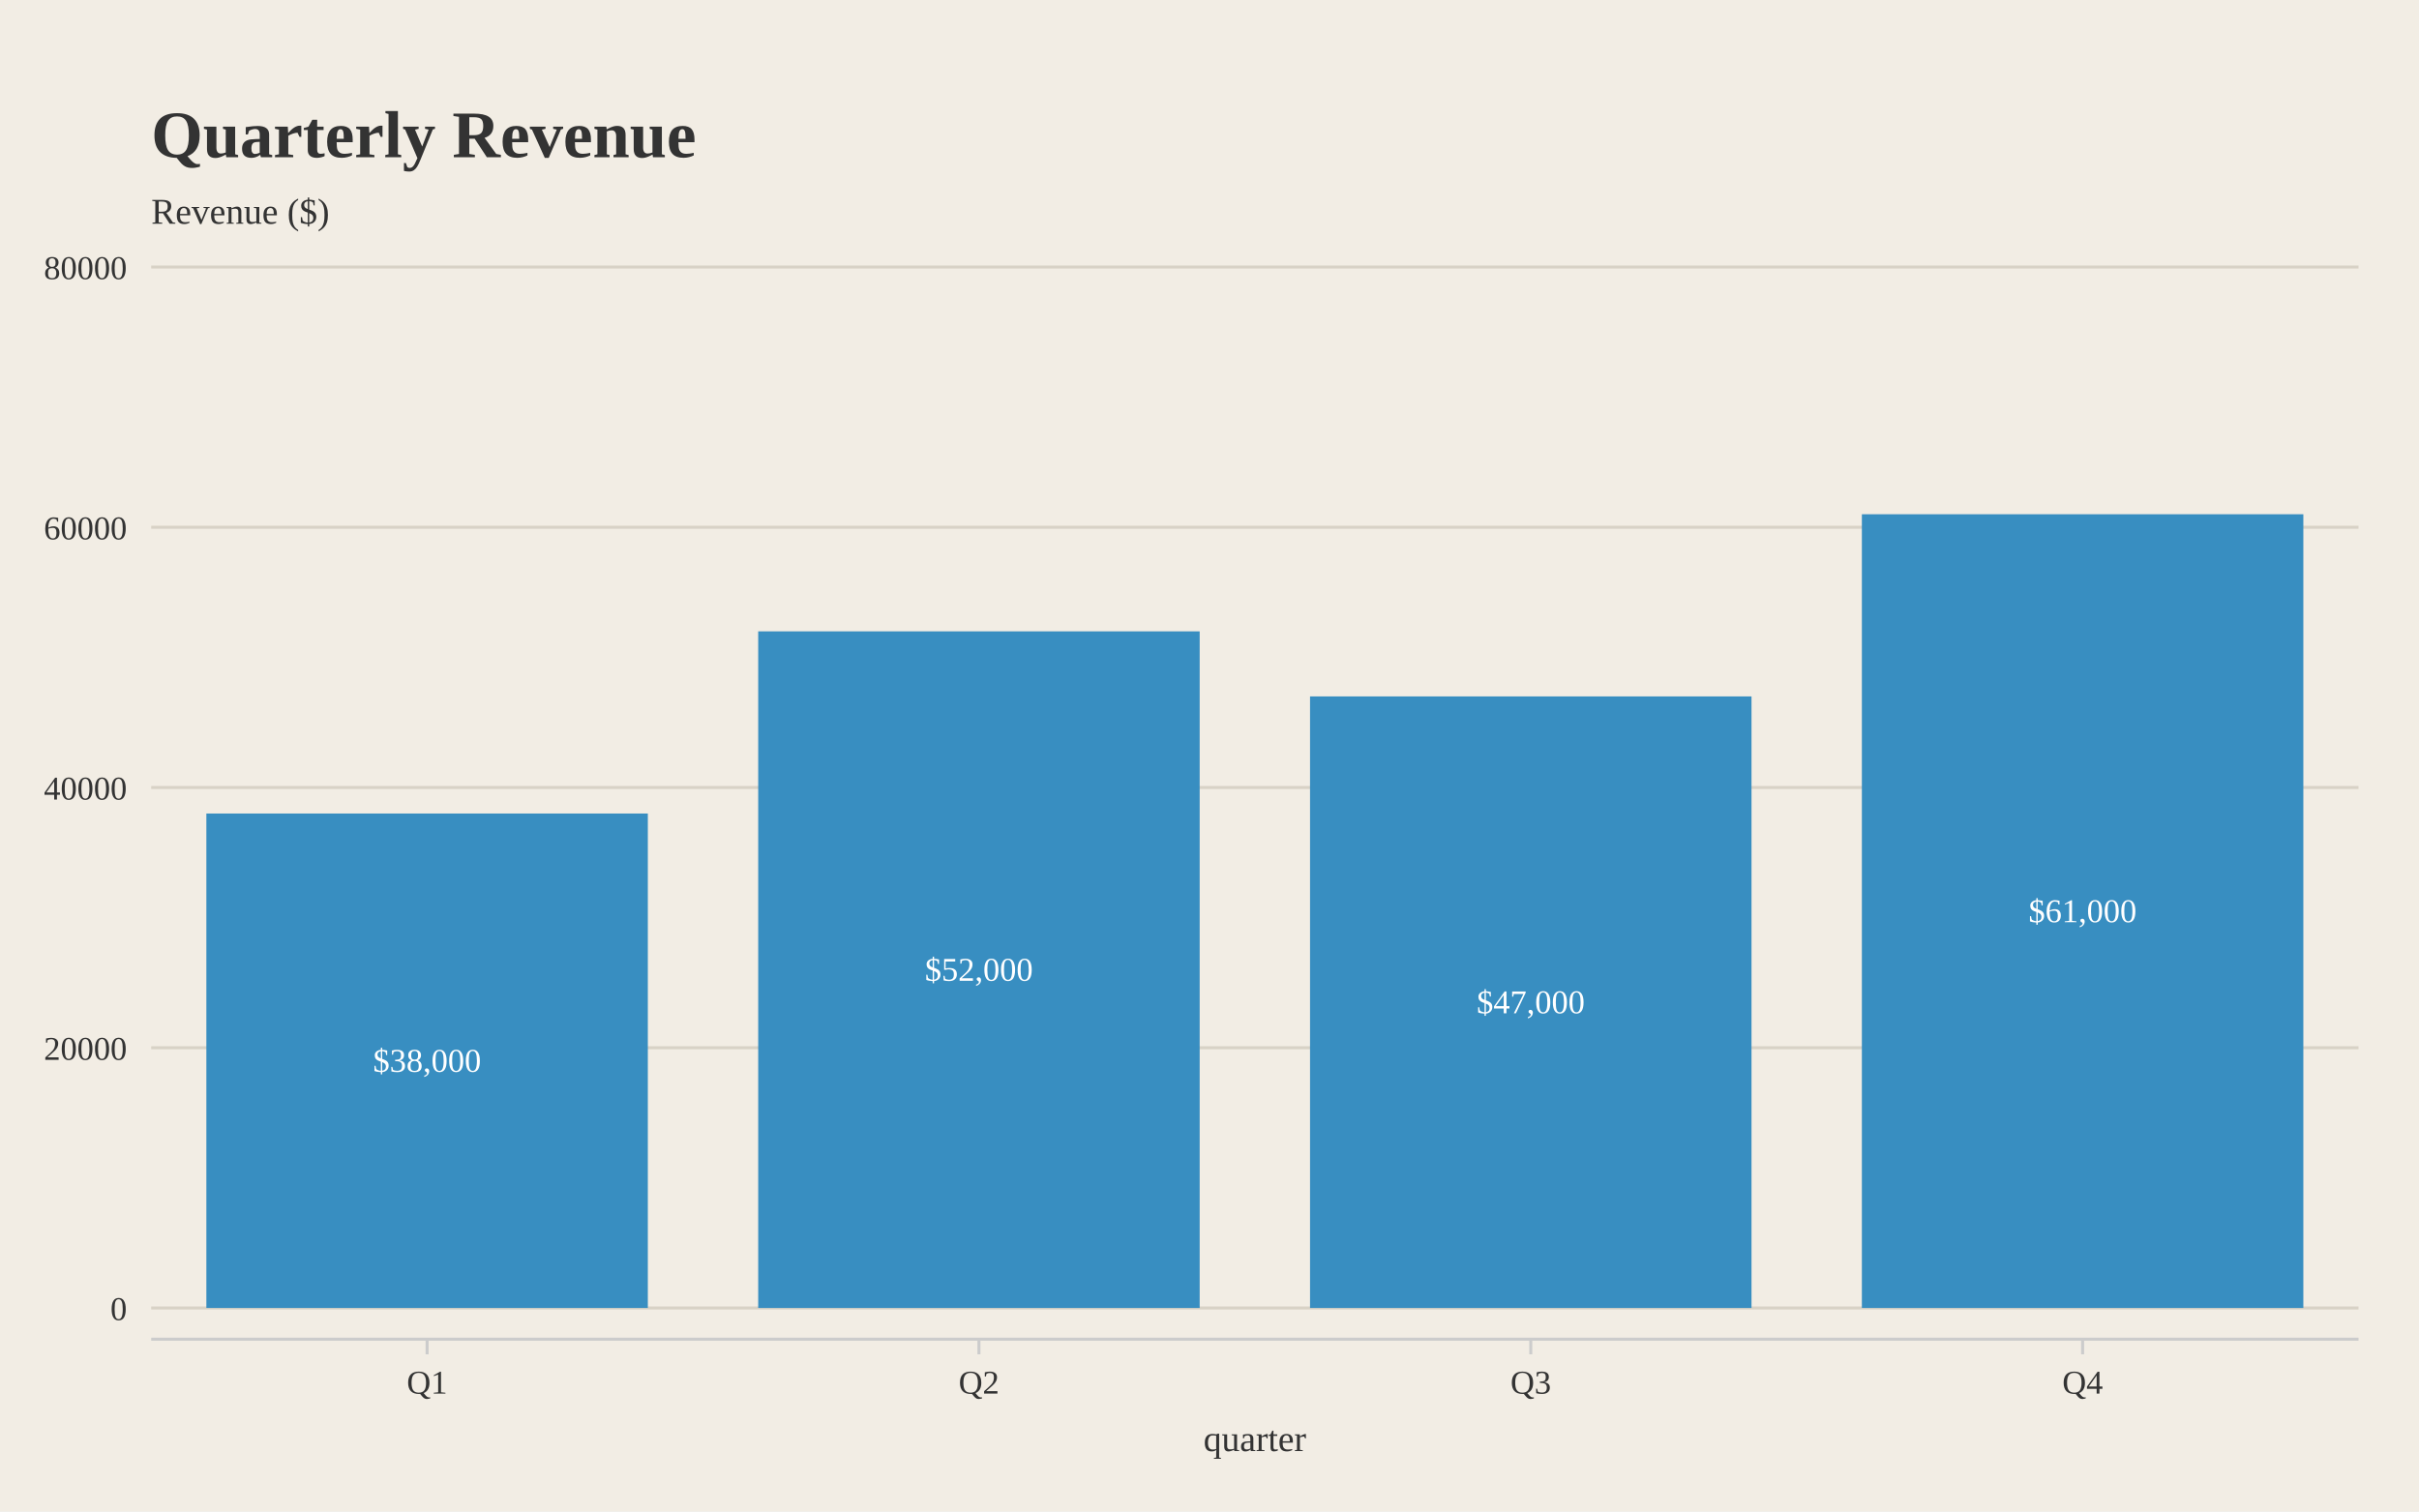
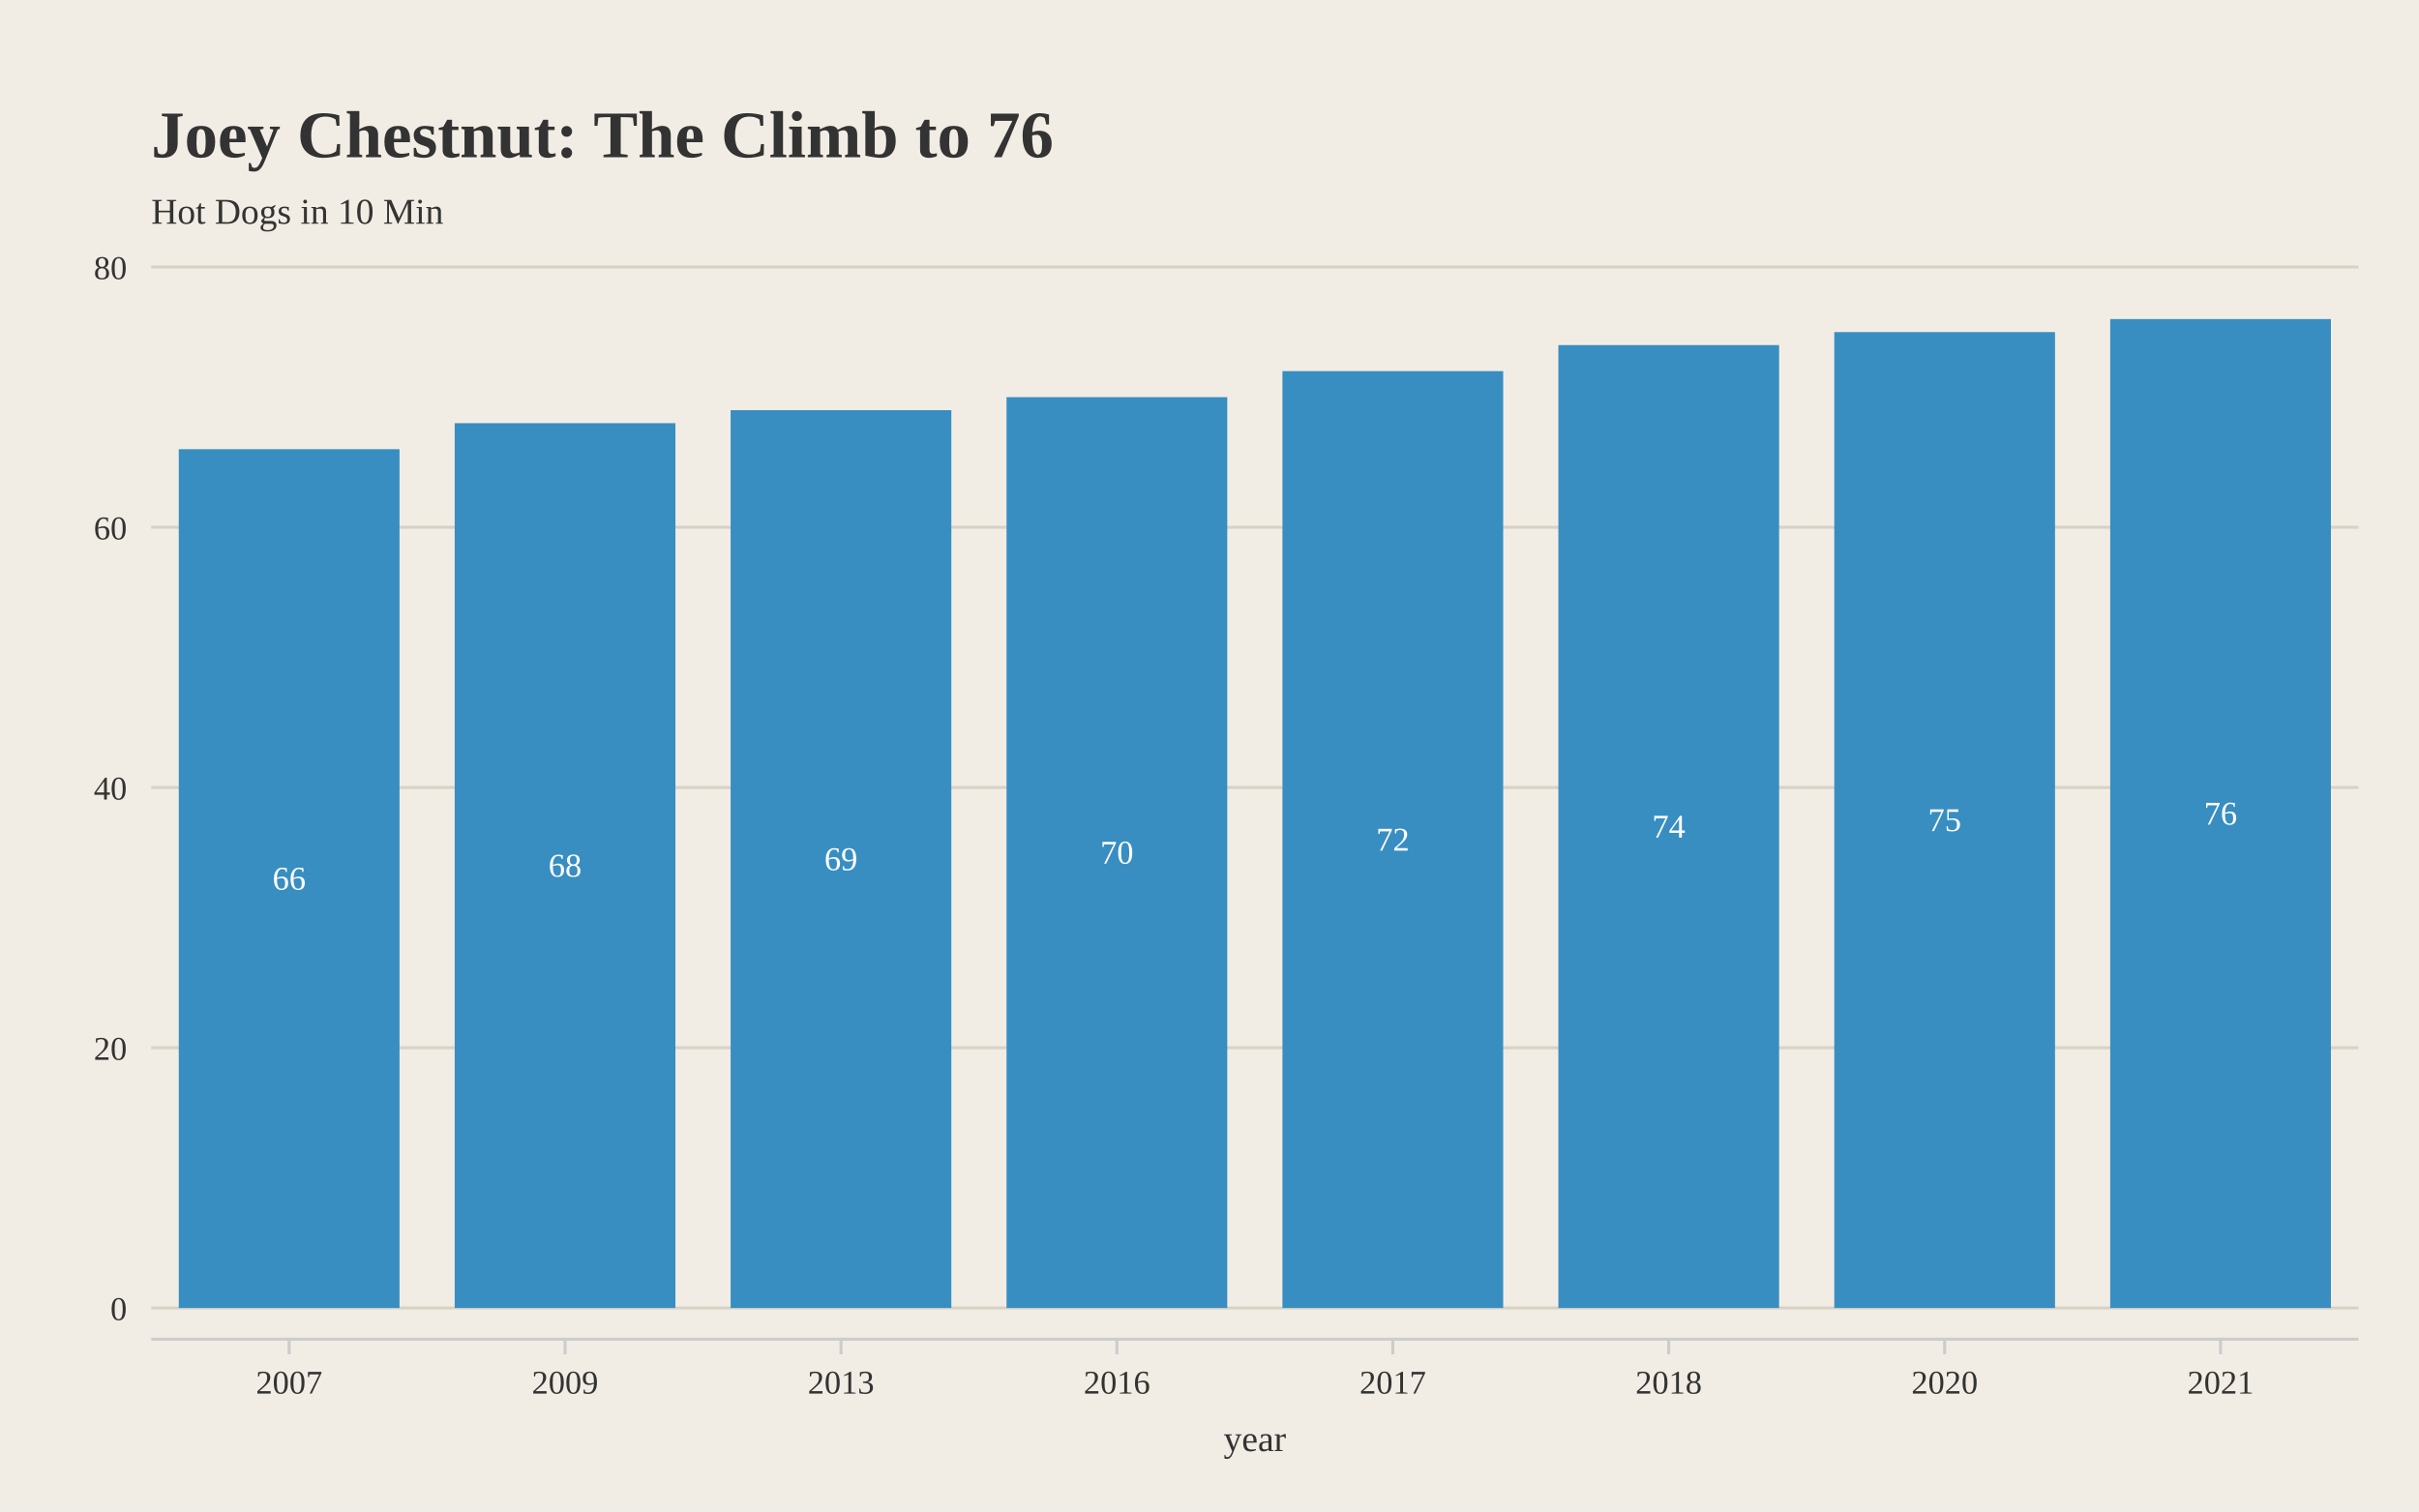
<svg xmlns="http://www.w3.org/2000/svg" width="800" height="500" viewBox="0 0 800.0 500.0">
  <defs>
    <clipPath id="plot-clip">
      <rect x="50" y="78" width="730" height="365" />
    </clipPath>
  </defs>
  <rect x="0" y="0" width="800" height="500" fill="#F2EDE4" />
  <line x1="50" y1="432.67" x2="780" y2="432.67" stroke="#D8D2C6" stroke-width="1" />
  <line x1="50" y1="346.585" x2="780" y2="346.585" stroke="#D8D2C6" stroke-width="1" />
  <line x1="50" y1="260.5" x2="780" y2="260.5" stroke="#D8D2C6" stroke-width="1" />
  <line x1="50" y1="174.415" x2="780" y2="174.415" stroke="#D8D2C6" stroke-width="1" />
  <line x1="50" y1="88.33" x2="780" y2="88.33" stroke="#D8D2C6" stroke-width="1" />
  <line x1="50" y1="443" x2="780" y2="443" stroke="#CCCCCC" stroke-width="1" />
  <g clip-path="url(#plot-clip)">
-     <rect x="68.25" y="269.108" width="146" height="163.561" fill="#388EC1" />
-     <rect x="250.75" y="208.849" width="146" height="223.821" fill="#388EC1" />
-     <rect x="433.25" y="230.37" width="146" height="202.3" fill="#388EC1" />
-     <rect x="615.75" y="170.111" width="146" height="262.559" fill="#388EC1" />
+     <rect x="59.125" y="148.59" width="73" height="284.08" fill="#388EC1" />
+     <rect x="150.375" y="139.981" width="73" height="292.689" fill="#388EC1" />
+     <rect x="241.625" y="135.677" width="73" height="296.993" fill="#388EC1" />
+     <rect x="332.875" y="131.373" width="73" height="301.297" fill="#388EC1" />
+     <rect x="424.125" y="122.764" width="73" height="309.906" fill="#388EC1" />
+     <rect x="515.375" y="114.156" width="73" height="318.514" fill="#388EC1" />
+     <rect x="606.625" y="109.851" width="73" height="322.818" fill="#388EC1" />
+     <rect x="697.875" y="105.547" width="73" height="327.123" fill="#388EC1" />
  </g>
-   <line x1="141.25" y1="443" x2="141.25" y2="448" stroke="#CCCCCC" stroke-width="1" />
-   <text x="141.25" y="461" font-family="Georgia, Times New Roman, serif" font-size="11" fill="#333333" text-anchor="middle">Q1</text>
-   <line x1="323.75" y1="443" x2="323.75" y2="448" stroke="#CCCCCC" stroke-width="1" />
-   <text x="323.75" y="461" font-family="Georgia, Times New Roman, serif" font-size="11" fill="#333333" text-anchor="middle">Q2</text>
-   <line x1="506.25" y1="443" x2="506.25" y2="448" stroke="#CCCCCC" stroke-width="1" />
-   <text x="506.25" y="461" font-family="Georgia, Times New Roman, serif" font-size="11" fill="#333333" text-anchor="middle">Q3</text>
-   <line x1="688.75" y1="443" x2="688.75" y2="448" stroke="#CCCCCC" stroke-width="1" />
-   <text x="688.75" y="461" font-family="Georgia, Times New Roman, serif" font-size="11" fill="#333333" text-anchor="middle">Q4</text>
+   <line x1="95.625" y1="443" x2="95.625" y2="448" stroke="#CCCCCC" stroke-width="1" />
+   <text x="95.625" y="461" font-family="Georgia, Times New Roman, serif" font-size="11" fill="#333333" text-anchor="middle">2007</text>
+   <line x1="186.875" y1="443" x2="186.875" y2="448" stroke="#CCCCCC" stroke-width="1" />
+   <text x="186.875" y="461" font-family="Georgia, Times New Roman, serif" font-size="11" fill="#333333" text-anchor="middle">2009</text>
+   <line x1="278.125" y1="443" x2="278.125" y2="448" stroke="#CCCCCC" stroke-width="1" />
+   <text x="278.125" y="461" font-family="Georgia, Times New Roman, serif" font-size="11" fill="#333333" text-anchor="middle">2013</text>
+   <line x1="369.375" y1="443" x2="369.375" y2="448" stroke="#CCCCCC" stroke-width="1" />
+   <text x="369.375" y="461" font-family="Georgia, Times New Roman, serif" font-size="11" fill="#333333" text-anchor="middle">2016</text>
+   <line x1="460.625" y1="443" x2="460.625" y2="448" stroke="#CCCCCC" stroke-width="1" />
+   <text x="460.625" y="461" font-family="Georgia, Times New Roman, serif" font-size="11" fill="#333333" text-anchor="middle">2017</text>
+   <line x1="551.875" y1="443" x2="551.875" y2="448" stroke="#CCCCCC" stroke-width="1" />
+   <text x="551.875" y="461" font-family="Georgia, Times New Roman, serif" font-size="11" fill="#333333" text-anchor="middle">2018</text>
+   <line x1="643.125" y1="443" x2="643.125" y2="448" stroke="#CCCCCC" stroke-width="1" />
+   <text x="643.125" y="461" font-family="Georgia, Times New Roman, serif" font-size="11" fill="#333333" text-anchor="middle">2020</text>
+   <line x1="734.375" y1="443" x2="734.375" y2="448" stroke="#CCCCCC" stroke-width="1" />
+   <text x="734.375" y="461" font-family="Georgia, Times New Roman, serif" font-size="11" fill="#333333" text-anchor="middle">2021</text>
  <text x="42" y="436.67" font-family="Georgia, Times New Roman, serif" font-size="11" fill="#333333" text-anchor="end">0</text>
-   <text x="42" y="350.585" font-family="Georgia, Times New Roman, serif" font-size="11" fill="#333333" text-anchor="end">20000</text>
-   <text x="42" y="264.5" font-family="Georgia, Times New Roman, serif" font-size="11" fill="#333333" text-anchor="end">40000</text>
-   <text x="42" y="178.415" font-family="Georgia, Times New Roman, serif" font-size="11" fill="#333333" text-anchor="end">60000</text>
-   <text x="42" y="92.33" font-family="Georgia, Times New Roman, serif" font-size="11" fill="#333333" text-anchor="end">80000</text>
-   <text x="50" y="52" font-family="Georgia, Times New Roman, serif" font-size="22" fill="#333333" text-anchor="start" font-weight="bold">Quarterly Revenue</text>
-   <text x="415" y="480" font-family="Georgia, Times New Roman, serif" font-size="12" fill="#333333" text-anchor="middle">quarter</text>
-   <text x="50" y="74" font-family="Georgia, Times New Roman, serif" font-size="12" fill="#333333" text-anchor="start">Revenue ($)</text>
-   <text x="141.25" y="354.556" font-family="Georgia, Times New Roman, serif" font-size="11" fill="#FFFFFF" text-anchor="middle">$38,000</text>
-   <text x="323.75" y="324.426" font-family="Georgia, Times New Roman, serif" font-size="11" fill="#FFFFFF" text-anchor="middle">$52,000</text>
-   <text x="506.25" y="335.187" font-family="Georgia, Times New Roman, serif" font-size="11" fill="#FFFFFF" text-anchor="middle">$47,000</text>
-   <text x="688.75" y="305.057" font-family="Georgia, Times New Roman, serif" font-size="11" fill="#FFFFFF" text-anchor="middle">$61,000</text>
+   <text x="42" y="350.585" font-family="Georgia, Times New Roman, serif" font-size="11" fill="#333333" text-anchor="end">20</text>
+   <text x="42" y="264.5" font-family="Georgia, Times New Roman, serif" font-size="11" fill="#333333" text-anchor="end">40</text>
+   <text x="42" y="178.415" font-family="Georgia, Times New Roman, serif" font-size="11" fill="#333333" text-anchor="end">60</text>
+   <text x="42" y="92.33" font-family="Georgia, Times New Roman, serif" font-size="11" fill="#333333" text-anchor="end">80</text>
+   <text x="50" y="52" font-family="Georgia, Times New Roman, serif" font-size="22" fill="#333333" text-anchor="start" font-weight="bold">Joey Chestnut: The Climb to 76</text>
+   <text x="415" y="480" font-family="Georgia, Times New Roman, serif" font-size="12" fill="#333333" text-anchor="middle">year</text>
+   <text x="50" y="74" font-family="Georgia, Times New Roman, serif" font-size="12" fill="#333333" text-anchor="start">Hot Dogs in 10 Min</text>
+   <text x="95.625" y="294.296" font-family="Georgia, Times New Roman, serif" font-size="11" fill="#FFFFFF" text-anchor="middle">66</text>
+   <text x="186.875" y="289.992" font-family="Georgia, Times New Roman, serif" font-size="11" fill="#FFFFFF" text-anchor="middle">68</text>
+   <text x="278.125" y="287.84" font-family="Georgia, Times New Roman, serif" font-size="11" fill="#FFFFFF" text-anchor="middle">69</text>
+   <text x="369.375" y="285.688" font-family="Georgia, Times New Roman, serif" font-size="11" fill="#FFFFFF" text-anchor="middle">70</text>
+   <text x="460.625" y="281.384" font-family="Georgia, Times New Roman, serif" font-size="11" fill="#FFFFFF" text-anchor="middle">72</text>
+   <text x="551.875" y="277.079" font-family="Georgia, Times New Roman, serif" font-size="11" fill="#FFFFFF" text-anchor="middle">74</text>
+   <text x="643.125" y="274.927" font-family="Georgia, Times New Roman, serif" font-size="11" fill="#FFFFFF" text-anchor="middle">75</text>
+   <text x="734.375" y="272.775" font-family="Georgia, Times New Roman, serif" font-size="11" fill="#FFFFFF" text-anchor="middle">76</text>
</svg>
